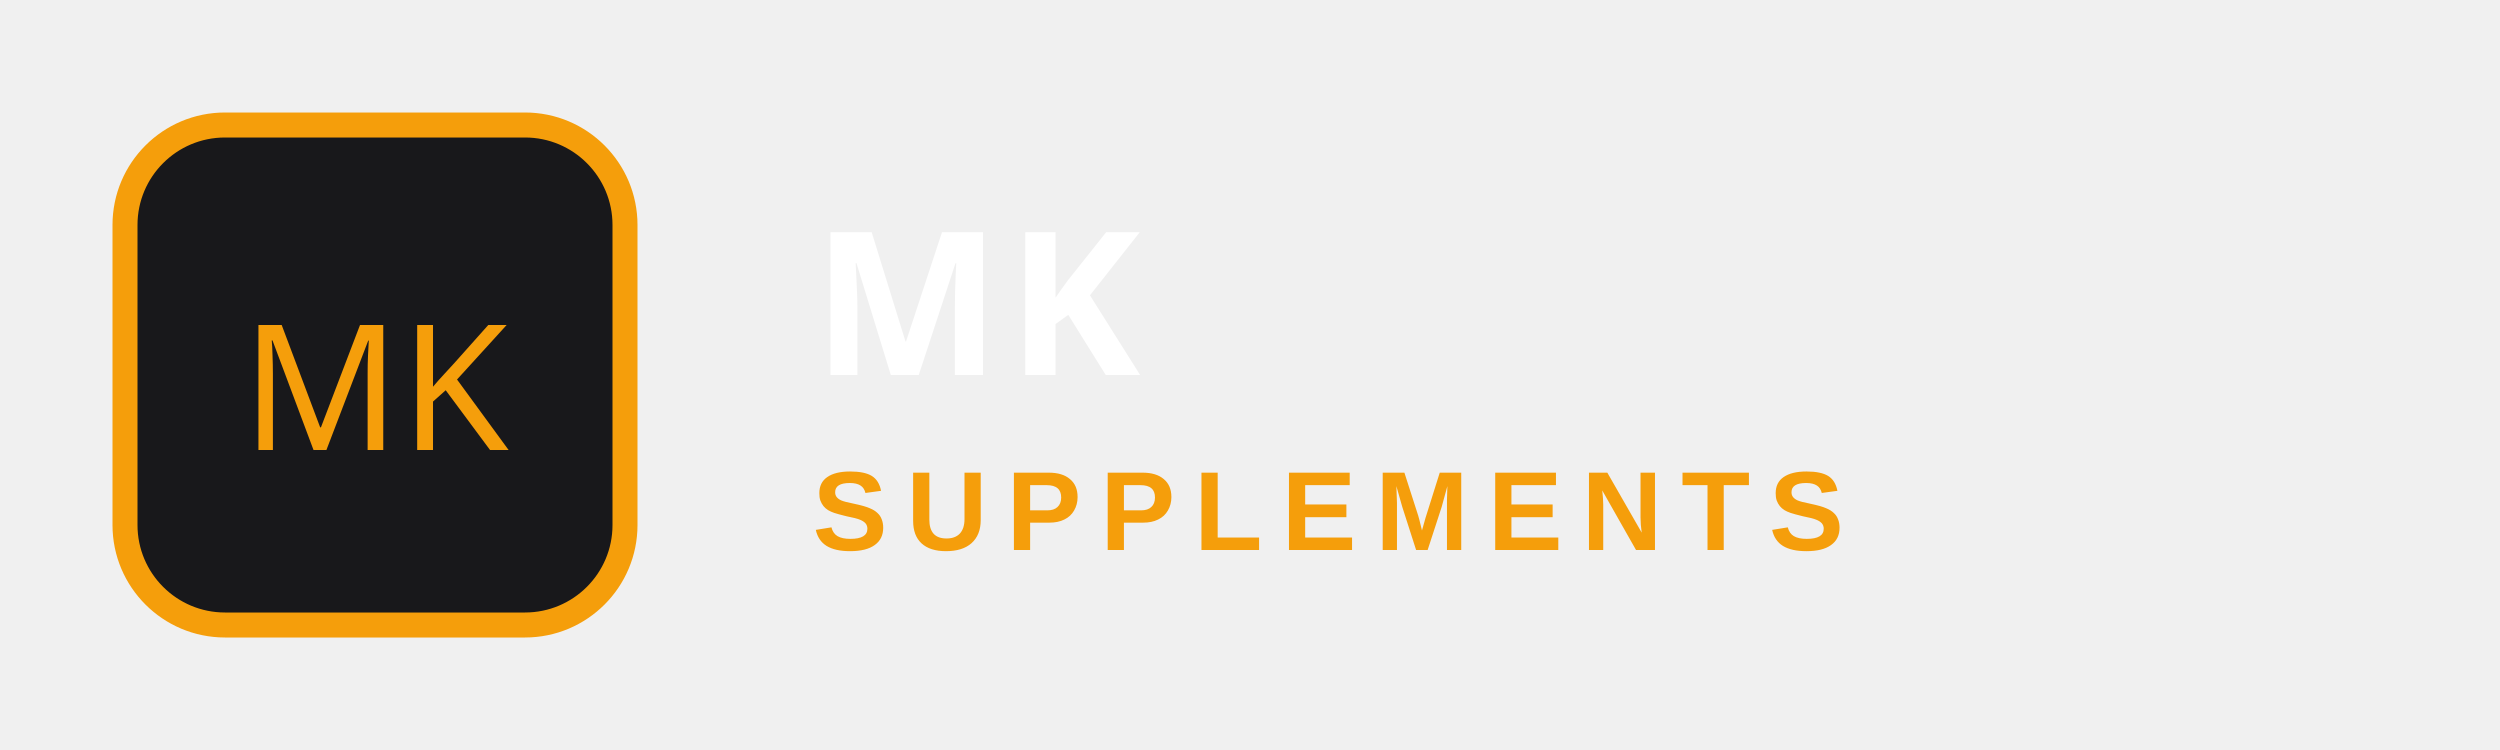
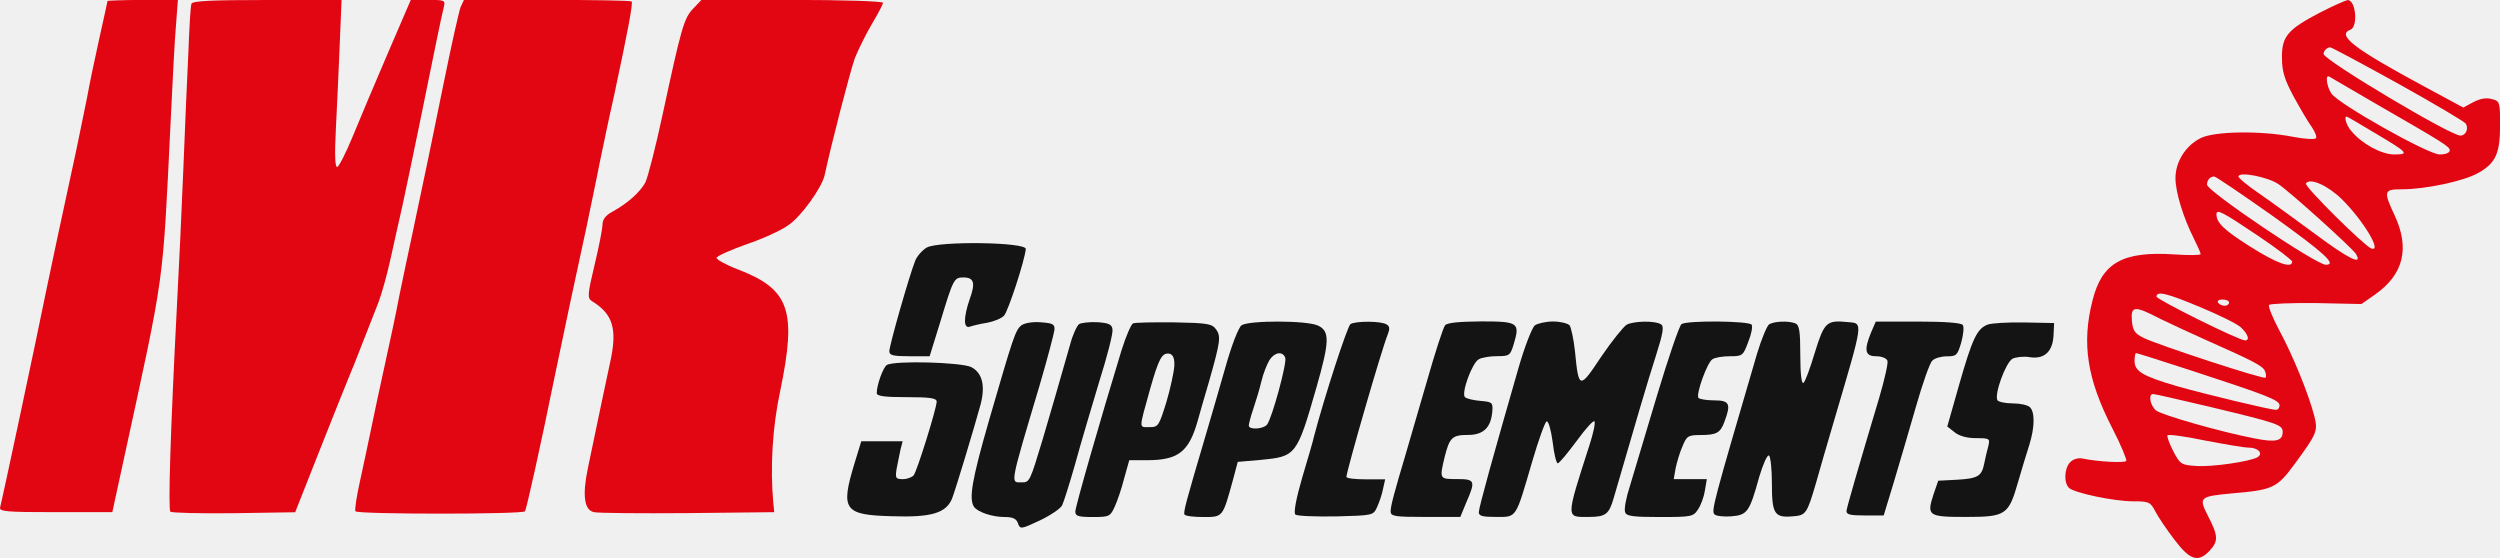
- <svg xmlns="http://www.w3.org/2000/svg" viewBox="0 0 200 60" width="200" height="60">
-   <defs>
-     <linearGradient id="grad-f59e0b" x1="0%" y1="0%" x2="100%" y2="100%">
-       <stop offset="0%" stop-color="#f59e0b" />
-       <stop offset="100%" stop-color="#ffffff" stop-opacity="0.8" />
-     </linearGradient>
-   </defs>
-   <g transform="translate(10, 10)">
-     <rect width="40" height="40" rx="8" fill="#18181b" stroke="#f59e0b" stroke-width="2" />
-     <text x="20" y="26" fill="#f59e0b" font-family="'Arial Black'" font-size="14" text-anchor="middle">MK</text>
+ <svg xmlns="http://www.w3.org/2000/svg" version="1.1" id="Camada_1" x="0px" y="0px" viewBox="0 0 287.8 64.2" style="enable-background:new 0 0 287.8 64.2;" xml:space="preserve">
+   <style type="text/css"> .st0{fill:#E20613;} .st1{fill:#141414;} </style>
+   <g transform="translate(0,178) scale(0.1,-0.1)">
+     <path class="st0" d="M123.8,1778.9c0-0.7-4.4-20-9.4-42.8c-5.1-22.9-11.6-53.7-14.2-68.6c-2.9-14.9-8.7-41.7-12.3-59.9 c-20-92.5-27.2-126.3-33.4-156c-13.4-66-51.9-246.8-54.4-255.8c-1.1-4.7,7.6-5.4,63.9-5.4h65.3l13.4,61.7 c47.5,218.5,44.3,195.6,53.7,387.2c2.2,45.4,4.7,95.8,6.2,111.8l2.2,29h-40.6C142,1780,123.8,1779.3,123.8,1778.9z" />
+     <path class="st0" d="M220.4,1775.6c-1.1-2.5-2.5-28.3-3.6-57.3c-1.5-29-4-89.3-5.8-134.3s-5.1-115-7.3-156 c-7.6-145.9-10.2-234.1-7.6-237c1.5-1.5,34.5-2.2,73.3-1.8l70.4,1.1l29.4,74.4c16.3,41,31.2,78.4,33.4,83.5 c2.2,5.1,9.1,22.1,15.2,38.1c6.2,16,14.2,36.3,17.8,45.4c3.6,9.1,10.2,32.7,14.5,52.6s10.5,46.8,13.4,59.9 c5.8,26.5,31.6,151.3,39.6,191.6c2.9,14.5,6.5,30.5,7.6,35.2c2.2,8.7,1.8,9.1-17.8,9.1h-20l-26.1-60.6 c-14.5-33.7-32.7-76.9-40.6-96.2c-8-19.6-16.3-35.6-18.1-35.6c-2.5,0-2.9,15.2-1.5,42.8c1.1,23.2,3.3,66.4,4.4,96.2l2.2,53.3h-85.6 C241.8,1780,221.1,1778.9,220.4,1775.6z" />
+     <path class="st0" d="M530.3,1772c-1.8-4.7-10.2-41.7-18.5-82.7c-15.6-76.9-21.4-104.5-37.7-181.4c-5.4-25-12-56.6-14.9-70.8 c-2.5-13.8-9.8-48.3-16-76.2c-6.2-27.9-13.4-62.1-16.3-76.2c-2.9-13.8-8.3-39.9-12.3-57.7c-4-18.1-6.5-33.7-5.4-35.6 c2.5-3.6,192.7-3.6,195.2,0c1.8,3.3,17.4,72.6,34.5,156.8c11.2,54.1,22.9,108.9,36.7,172.4c4,20,10.9,51.9,14.5,70.8 c4,18.9,11.2,54.1,16.7,78c16.3,76.2,22.1,107.1,20.3,108.9c-1.1,1.1-45,1.8-97.6,1.8h-95.4L530.3,1772z" />
+     <path class="st0" d="M798.1,1770.2c-10.9-11.2-13.8-22.5-35.2-121.6c-8-37.4-17.1-72.9-20-78.7c-6.2-11.2-20.3-24-38.1-33.7 c-7.6-4-11.2-9.1-11.2-14.5c0-4.7-4-25.4-9.1-46.5c-8.3-34.5-8.3-38.5-3.3-41.7c24.7-15.2,29.8-32.3,21-71.5 c-5.4-24.7-12.3-58.1-25.4-120.8c-6.5-31.2-4.4-48.3,6.9-50.8c4.4-1.1,53-1.5,107.8-1.1l99.8,1.1l-1.1,10.9 c-3.6,40.6-1.1,86.4,8,128.8c19.2,92.5,10.9,116.9-48.6,139.7c-14.2,5.4-25,11.6-24.7,13.4c0.7,2.2,16.3,9.1,34.5,15.6 c18.5,6.2,39.9,16,47.9,21.8c14.9,9.8,39.2,43.9,42.1,58.1c7.3,34.1,29.4,119.8,34.8,134.6c4,9.8,12.7,27.6,19.6,39.2 s12.7,22.5,12.7,24.3s-46.8,3.3-104.5,3.3H807.5L798.1,1770.2z" />
+     <path class="st0" d="M2671.3,1765.8c-37.7-19.6-44.6-27.6-44.3-52.3c0-15.6,2.9-25,13.4-44.6c7.6-13.8,16.7-29.4,20.7-34.8 c4-5.8,6.2-11.6,5.1-13.1c-1.1-1.8-13.1-1.1-26.5,1.5c-37,7.3-90.7,6.5-106.3-1.5c-17.4-8.7-29-27.2-29-46.1 c0-16.3,9.1-45.7,21.4-70c4-8,7.6-16,7.6-17.4s-13.4-1.5-29.8-0.4c-59.9,4-83.8-9.4-94.7-53c-12.7-49.7-6.2-90.7,22.9-147.3 c9.8-18.9,16.7-35.9,16-37.4c-1.8-2.5-32.3-1.1-51.2,2.9c-4.4,0.7-10.5-1.1-13.4-4.4c-6.9-6.9-7.6-24.3-1.1-29.8 c6.9-5.8,51.9-15.2,73.3-15.2c18.5,0,20-0.7,25.8-11.6c3.3-6.5,13.4-21.4,22.1-32.7c17.8-23.6,27.2-26.5,40.3-12.7 c10.2,10.9,10.2,17.1-1.5,39.6c-11.2,22.1-10.5,22.9,27.2,26.5c47.5,4,51.9,6.2,72.2,33.7c26.1,35.6,27.2,38.1,22.5,56.2 c-6.5,24.7-24,67.9-39.6,96.9c-8,14.9-13.4,28.3-12.3,30.1c1.1,1.5,25.4,2.5,54.1,2.2l52.3-1.1l15.6,10.9 c33,23.2,40.3,53.3,22.5,91.4c-13.1,27.9-12.3,29.8,8.7,29.8c26.9,0,71.5,9.4,87.8,18.9c20,11.2,25,22.5,25,55.2 c0,26.5-0.4,27.6-9.8,29.8c-6.2,1.8-13.4,0.4-21-3.6l-11.6-6.2l-45,24.3c-80.9,43.5-101.2,59.2-84.9,65.3 c9.1,3.6,6.2,34.5-3.3,34.1C2700.4,1779.6,2686.2,1773.5,2671.3,1765.8z M2760.6,1683.8c41.7-23.2,76.6-43.9,78-46.1 c3.6-5.8,0-13.8-6.2-13.8c-11.6,0-157.5,87.1-157.5,94c0,3.6,4,7.6,7.6,7.6C2684,1725.6,2719.2,1706.7,2760.6,1683.8z M2731.2,1662.8c83.1-47.9,88.9-51.5,88.9-55.9c0-2.9-4.7-4.7-11.6-4.7c-13.1,0-115.8,57.7-124.5,70c-5.4,8-7.6,22.5-2.5,19.6 C2683,1690.7,2705.5,1678,2731.2,1662.8z M2733.4,1627.2c39.2-23.2,40.6-25,22.9-25c-14.9,0-37.4,12.3-49.4,26.9 c-5.8,6.5-8.7,16.7-5.4,16.7C2702.2,1645.7,2716.7,1637.4,2733.4,1627.2z M2623.4,1567.7c13.8-9.4,84.6-73.3,88.9-80.2 c8-13.8-8.7-5.4-47.2,23.2c-23.6,17.4-53,38.8-65.3,47.2c-12.7,8.7-22.9,17.1-22.9,18.9C2577,1582.9,2611.1,1576.4,2623.4,1567.7z M2617.3,1530.7c59.2-42.5,73.3-55.5,60.2-55.5c-11.2,0-136.8,84.9-136.8,92.2c0,5.4,3.6,9.4,8.3,9.4 C2550.9,1576.8,2581.3,1556.1,2617.3,1530.7z M2696,1550.6c24.3-24,47.2-61.7,33.7-56.6c-8.3,3.3-77.3,71.5-75.1,74.8 C2659,1575.7,2679.7,1566.6,2696,1550.6z M2600.6,1507.8c21-14.2,38.1-27.2,38.1-29c0-8.3-17.4-2.2-47.9,17.1 c-30.5,19.2-39.2,27.6-39.2,37.4C2551.6,1539.8,2558.5,1536.1,2600.6,1507.8z M2533.4,1426.2c21-8.7,41.7-18.9,46.1-22.9 c8.3-7.6,10.9-15.2,5.1-15.2c-7.3,0-102,47.2-102,50.4C2482.6,1445.4,2494.6,1442.5,2533.4,1426.2z M2566.1,1431.6 c0-1.8-2.2-3.6-5.1-3.6c-2.9,0-6.5,1.8-7.6,3.6c-1.1,2.2,1.1,3.6,5.1,3.6C2562.8,1435.2,2566.1,1433.8,2566.1,1431.6z M2486.6,1413.1c12-5.8,36.3-17.1,53.3-24.7c54.8-24.3,65.3-29.8,67.5-35.6c1.5-3.3,1.5-6.5,0.7-7.6c-2.2-2.2-123,37.4-140.1,45.7 c-10.5,5.1-12.7,8.3-13.8,20C2452.9,1428,2457.2,1428.4,2486.6,1413.1z M2523.3,1353.2c86.4-28.3,100.9-33.7,100.9-39.9 c0-2.9-1.8-5.1-4-5.1c-6.9,0-80.6,17.8-113.9,27.2c-39.6,11.6-49,17.1-49,29c0,5.1,0.7,9.1,1.8,9.1 C2459.8,1373.6,2488.8,1364.5,2523.3,1353.2z M2542.9,1311.9c81.7-19.6,84.9-21,84.9-29.4c0-10.2-8.3-12-31.9-7.3 c-39.6,7.6-107.8,27.2-113.9,32.3c-6.9,5.8-9.1,18.9-3.3,18.9C2480.5,1326.4,2509.5,1319.8,2542.9,1311.9z M2588.6,1264.7 c10.9,0,17.1-6.5,10.5-10.9c-8.3-5.1-53-11.6-70.8-10.2c-17.1,1.1-18.5,1.8-26.5,17.1c-4.4,8.7-7.6,17.1-6.5,18.1 c0.7,1.5,20-1.1,42.5-5.8C2560.3,1268.7,2583.2,1264.7,2588.6,1264.7z" />
+     <path class="st1" d="M1067,1495.1c-5.1-2.9-11.2-9.8-13.4-15.2c-6.9-17.4-29.8-97.6-29.8-104.2c0-4.7,4-5.8,23.2-5.8h23.2 l11.6,37.4c15.6,51.5,16.3,53.3,27.2,53.3c12.3,0,14.2-6.2,7.3-25c-7.3-21.4-7.3-34.5,0.4-31.6c3.3,1.1,12,3.3,19.6,4.4 c8,1.5,16.7,5.1,19.6,8.3c4.7,5.1,23.6,62.8,25,76.6C1182,1501.3,1081.1,1502.7,1067,1495.1z" />
+     <path class="st1" d="M1175.9,1405.5c-6.9-5.4-9.1-12-37.7-110.7c-19.2-66.8-22.9-88.5-17.1-98c4-6.2,21-12,35.6-12 c9.1,0,13.4-1.8,15.2-7.3c2.5-6.9,3.3-6.9,25,3.3c12.3,5.8,24,13.8,25.8,17.4c1.8,3.6,8.7,25.4,15.2,48.3 c6.2,22.9,18.9,65.3,27.6,94.4c9.1,28.7,16,55.5,15.2,59.9c-0.7,5.8-4,7.3-17.4,8.3c-9.1,0.4-18.5-0.7-21-2.2 c-2.5-1.8-7.3-12-10.2-22.9c-16-55.9-20-70-31.6-109.2c-14.9-49.4-15.2-50.1-24.3-50.1c-13.1,0-14.2-5.1,20.3,110.7 c9.4,31.9,17.1,61.3,17.4,65.3c0.4,6.2-2.2,7.3-16,8.3C1188.6,1409.8,1179.1,1408,1175.9,1405.5z" />
+     <path class="st1" d="M1304.3,1407.7c-2.2-1.1-8.3-15.2-13.4-31.6c-24-78.7-53-179.3-53-185.1c0-5.1,3.6-6.2,20-6.2 c19.2,0,20.3,0.7,25.4,12c2.9,6.2,8,21,10.9,32.7l5.8,20.7h20c36.3,0,48.6,9.4,58.8,45.4c2.2,8,8,28.3,13.1,45.4 c13.1,46.1,13.8,51.9,8,59.9c-4.7,6.5-10.2,7.3-48.3,8C1327.9,1409.1,1306.9,1408.8,1304.3,1407.7z M1351.9,1359 c-0.4-6.9-4.4-25.8-9.1-41.7c-8.7-27.9-9.4-29-19.6-29c-12.3,0-12.3-3.3,0.7,43.5c10.2,35.9,13.8,42.5,22.5,41 C1350.4,1371.7,1352.2,1367.7,1351.9,1359z" />
+     <path class="st1" d="M1429.2,1405.5c-3.6-2.9-11.6-23.6-18.5-48.3c-6.9-24-16.7-58.1-22.1-76.2c-23.6-79.8-26.5-90.7-25-93.3 c1.1-1.8,10.9-2.9,21.8-2.9c22.5,0,22.1-0.4,33.7,41.7l5.8,21.8l25.8,2.2c41.4,4,42.1,4.4,65,84.2c14.9,52.3,15.2,63.9,1.8,70.4 C1505,1411.3,1437.5,1411.3,1429.2,1405.5z M1479.6,1368.1c2.2-5.4-15.2-69.7-21-76.9c-4.4-5.4-21-6.2-21-1.1 c0,1.8,2.2,10.5,5.1,18.9c2.9,8.7,7.3,22.9,9.4,31.9s6.5,20,9.4,24.7C1467.3,1374.6,1476.7,1376.1,1479.6,1368.1z" />
+     <path class="st1" d="M1554.7,1406.9c-3.6-2.2-30.5-85.3-42.1-129.6c-0.7-4-6.9-25-13.4-46.8c-6.9-23.6-10.2-40.6-8-42.8 c1.8-1.8,22.5-2.5,46.5-2.2c42.5,1.1,43.2,1.1,47.5,10.5c2.5,5.4,5.8,14.9,6.9,21l2.5,11.2l-22.5,0c-12,0-22.1,1.1-22.1,2.9 c0.4,7.6,40.6,147,47.5,163.7c2.5,6.5,2.5,9.4-1.1,11.6C1590.6,1410.6,1560.5,1410.6,1554.7,1406.9z" />
+     <path class="st1" d="M1663.6,1405.5c-2.2-2.5-11.6-31.6-21-64.6c-9.4-33-20.7-70.4-24.3-83.5c-13.1-43.9-17.4-59.9-17.4-66 c0-5.8,4.4-6.5,39.9-6.5h40.3l6.9,16.7c10.9,25,10.2,26.9-10.9,26.9c-20,0-20,0-14.2,24.7c5.8,23.2,8.7,26.1,27.2,26.1 c17.8,0,26.5,8.7,27.9,27.6c0.7,9.8-0.4,10.5-13.8,11.6c-8,0.7-16,2.5-17.8,4.4c-4.4,4.4,8.3,39.6,16,43.5 c3.6,2.2,13.4,3.6,21.4,3.6c13.8,0,14.9,0.7,18.9,14.2c7.3,24.3,5.1,25.8-37.7,25.8C1678.8,1409.8,1665.8,1408.4,1663.6,1405.5z" />
+     <path class="st1" d="M1767,1405.5c-3.3-2.5-12-25-19.2-50.1c-27.9-96.9-45.4-159.7-45.4-165.1c0-4.4,4.7-5.4,20-5.4 c24,0,22.1-2.5,41.4,63.5c7.3,25,14.9,46.1,16.7,46.5c2.2,0.4,5.1-10.2,6.9-23.6c1.5-13.8,4.4-24.7,5.8-24.7 c1.8,0,11.6,12,22.1,26.1c10.5,14.5,19.6,24.3,20.3,22.1c1.1-2.5-1.8-14.9-5.8-27.2c-27.6-86-27.2-82.7-1.1-82.7 c19.6,0,23.6,2.9,29,21.8c26.1,90,39.2,134.6,48.3,162.9c8.7,27.2,9.8,34.8,6.2,37c-6.5,4.4-31.2,4-39.6-0.4 c-3.6-2.2-17.1-18.9-29.4-37c-25-37.7-25.8-37.4-30.1,6.5c-1.5,13.8-4.4,27.2-6.2,29.8c-2.2,2.2-10.5,4.4-18.9,4.4 S1770.3,1407.7,1767,1405.5z" />
+     <path class="st1" d="M1935.8,1406.9c-2.5-1.5-15.2-38.8-28.3-82.4c-13.1-43.9-27.2-90.7-31.2-104.2c-4.4-13.4-6.9-26.9-5.4-30.1 c1.5-4.4,9.1-5.4,39.9-5.4c36.3,0,38.5,0.4,43.9,8.7c3.3,4.7,6.9,14.5,8,21.8l2.2,13.1l-19.2,0h-18.9l2.2,12.7 c1.5,6.9,4.7,18.1,8,25.4c4.7,11.6,6.5,12.7,20.7,12.7c18.5,0,22.9,2.5,27.6,15.6c7.6,20.3,5.8,24.3-12,24.3 c-9.1,0-17.1,1.5-18.1,2.9c-2.9,4.7,10.2,40.6,16,44.3c2.9,2.2,12.3,3.6,20.3,3.6c14.5,0,15.2,0.7,21,16.3c3.6,8.7,5.4,17.8,4,20 C2013.8,1410.6,1942.3,1411.3,1935.8,1406.9z" />
+     <path class="st1" d="M2036.6,1406.6c-2.5-1.8-8.7-16.7-13.8-33.4c-50.8-173.5-53-181.4-49-185.4c1.8-1.8,10.5-2.9,19.2-2.2 c18.5,1.5,21,4.7,32.3,45.7c4.4,14.5,9.1,25.4,11.2,24.3c1.8-1.5,3.3-16,3.3-32.3c0-34.8,2.9-39.6,24-37.7 c15.2,1.1,16.3,2.9,26.5,37.4c4,14.2,13.8,48.3,22.1,76.2c33,112.1,32.7,108.5,14.9,110c-24.7,2.5-27.2,0-38.1-35.2 c-5.4-18.1-11.2-33.7-13.1-34.8c-2.2-1.5-3.6,10.9-3.6,31.9c0,27.9-1.1,34.8-5.8,36.7C2058.4,1410.9,2042.4,1410.2,2036.6,1406.6z" />
+     <path class="st1" d="M2153.9,1397.1c-8.3-20.3-6.9-27.2,5.8-27.2c6.2,0,12-2.2,13.1-5.1c1.1-2.5-3.3-21.8-9.4-42.5 c-24.7-82.7-37-125.2-37.7-130.3c-0.4-4.4,4.4-5.4,21-5.4l21.8,0l11.6,38.1c6.2,21,17.8,59.9,25.4,86.7c7.6,26.5,16,50.8,18.9,53.3 c2.5,2.9,10.2,5.1,16.7,5.1c11.2,0,12.3,1.1,16.7,16c2.5,9.1,3.3,17.8,1.8,20c-1.5,2.5-20,4-51.2,4h-49L2153.9,1397.1z" />
+     <path class="st1" d="M2287.8,1406.2c-12-5.1-17.1-15.6-32.3-68.6l-13.8-48.6l8.3-6.5c5.4-4.4,14.2-6.9,24.7-6.9 c16,0,16.3-0.4,14.2-9.4c-1.5-5.4-3.6-14.2-4.7-20c-2.9-14.5-7.3-17.1-31.9-18.5l-21-1.1l-5.4-15.6c-8-24.7-6.5-26.1,37-26.1 c46.1,0,49.4,2.2,60.2,39.9c4.4,14.9,10.2,34.5,13.1,43.2c6.2,20,6.5,37.4,0.7,43.2c-2.5,2.5-11.2,4.4-19.6,4.4 c-8.7,0-16.7,1.8-17.8,3.6c-4,6.5,9.4,43.5,17.4,47.9c4,1.8,12.7,2.9,19.2,1.8c16.7-2.9,26.9,5.8,27.9,24.7l0.7,14.5l-34.5,0.7 C2311.4,1409.1,2292.1,1408,2287.8,1406.2z" />
+     <path class="st1" d="M1020.9,1359.8c-4.4-2.9-11.6-23.2-11.6-32.3c0-3.6,9.1-4.7,34.5-4.7c26.5,0,34.5-1.1,34.5-5.1 c0-7.6-22.5-79.8-26.5-84.9c-1.8-2.2-7.6-4.4-12.3-4.4c-8.3,0-9.1,1.1-7.3,12c1.1,6.2,3.3,16,4.4,21.8l2.5,9.8h-23.6h-24l-8-26.1 c-16-53-12-58.8,43.9-60.2c44.6-1.5,61.7,3.6,68.6,20.3c4,10.2,25.8,82.4,33,108.9c5.4,21.4,1.8,35.9-10.9,42.5 C1106.5,1363,1029.6,1365.2,1020.9,1359.8z" />
  </g>
-   <text x="65" y="30" fill="#ffffff" font-family="'Montserrat', 'Arial Black', sans-serif" font-size="16" font-weight="900" letter-spacing="0.5">MK</text>
-   <text x="65" y="44" fill="#f59e0b" font-family="'Montserrat', 'Arial', sans-serif" font-size="9" font-weight="700" letter-spacing="1.5">SUPPLEMENTS</text>
</svg>
